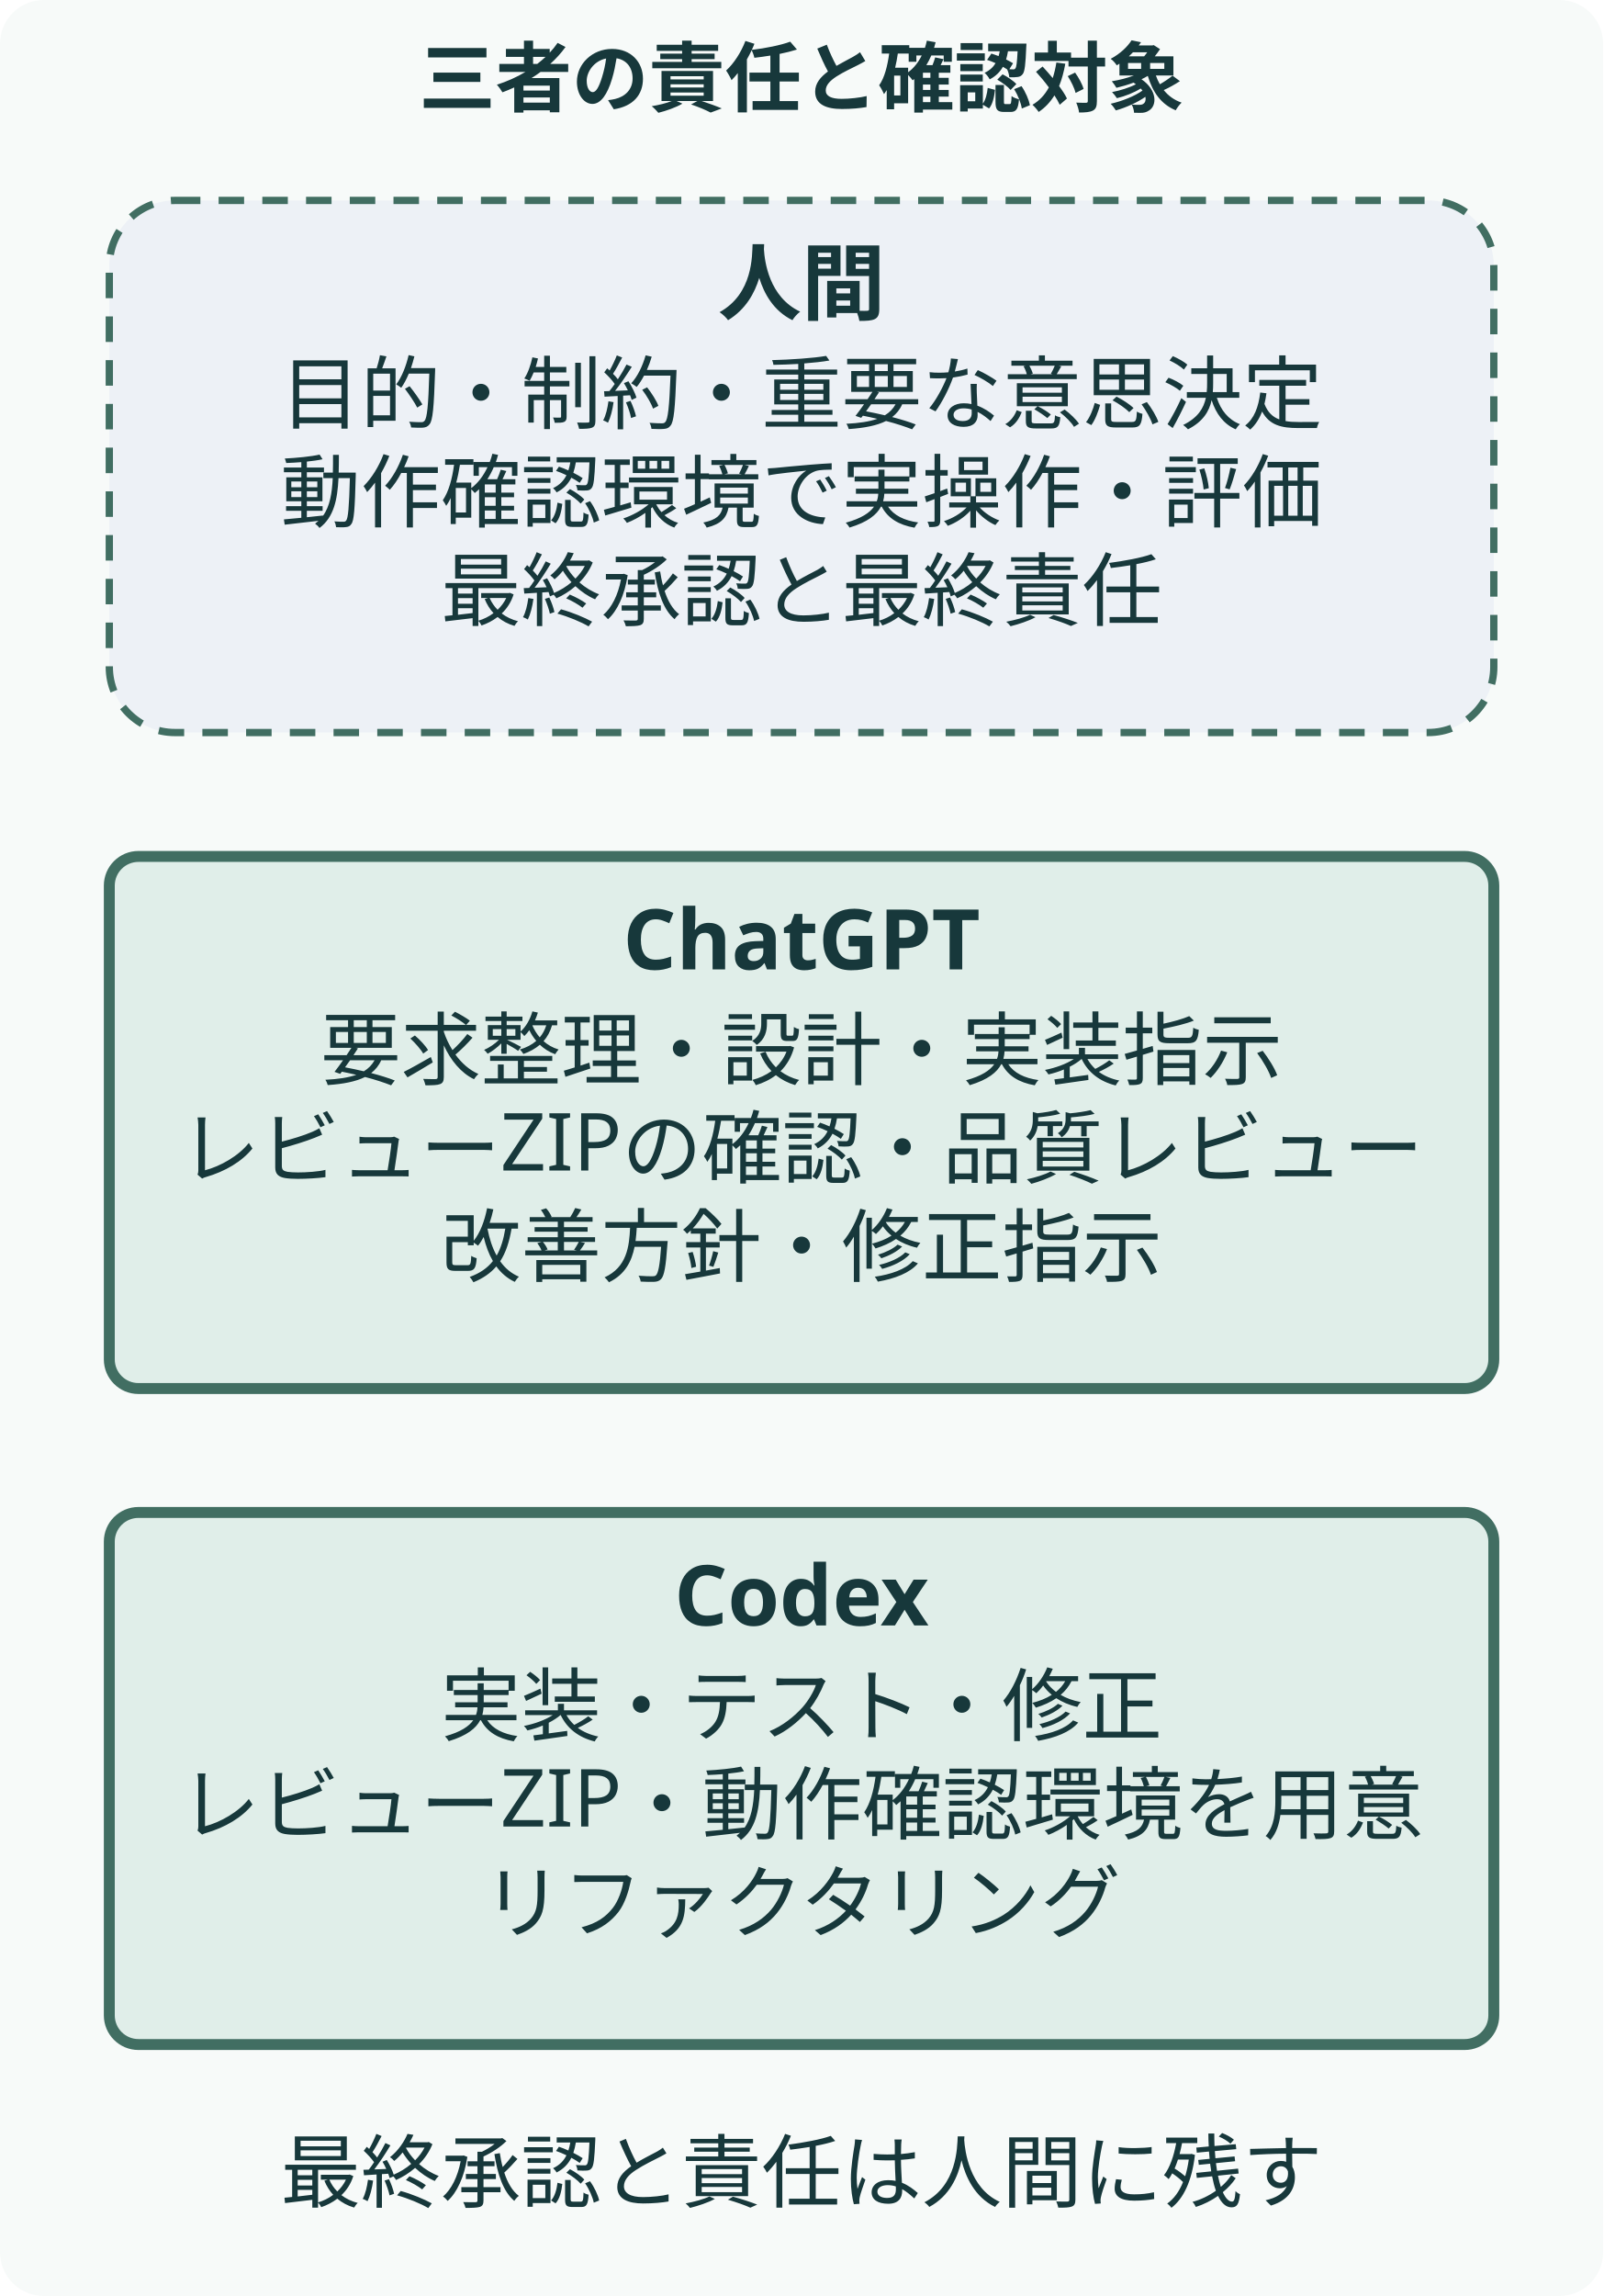
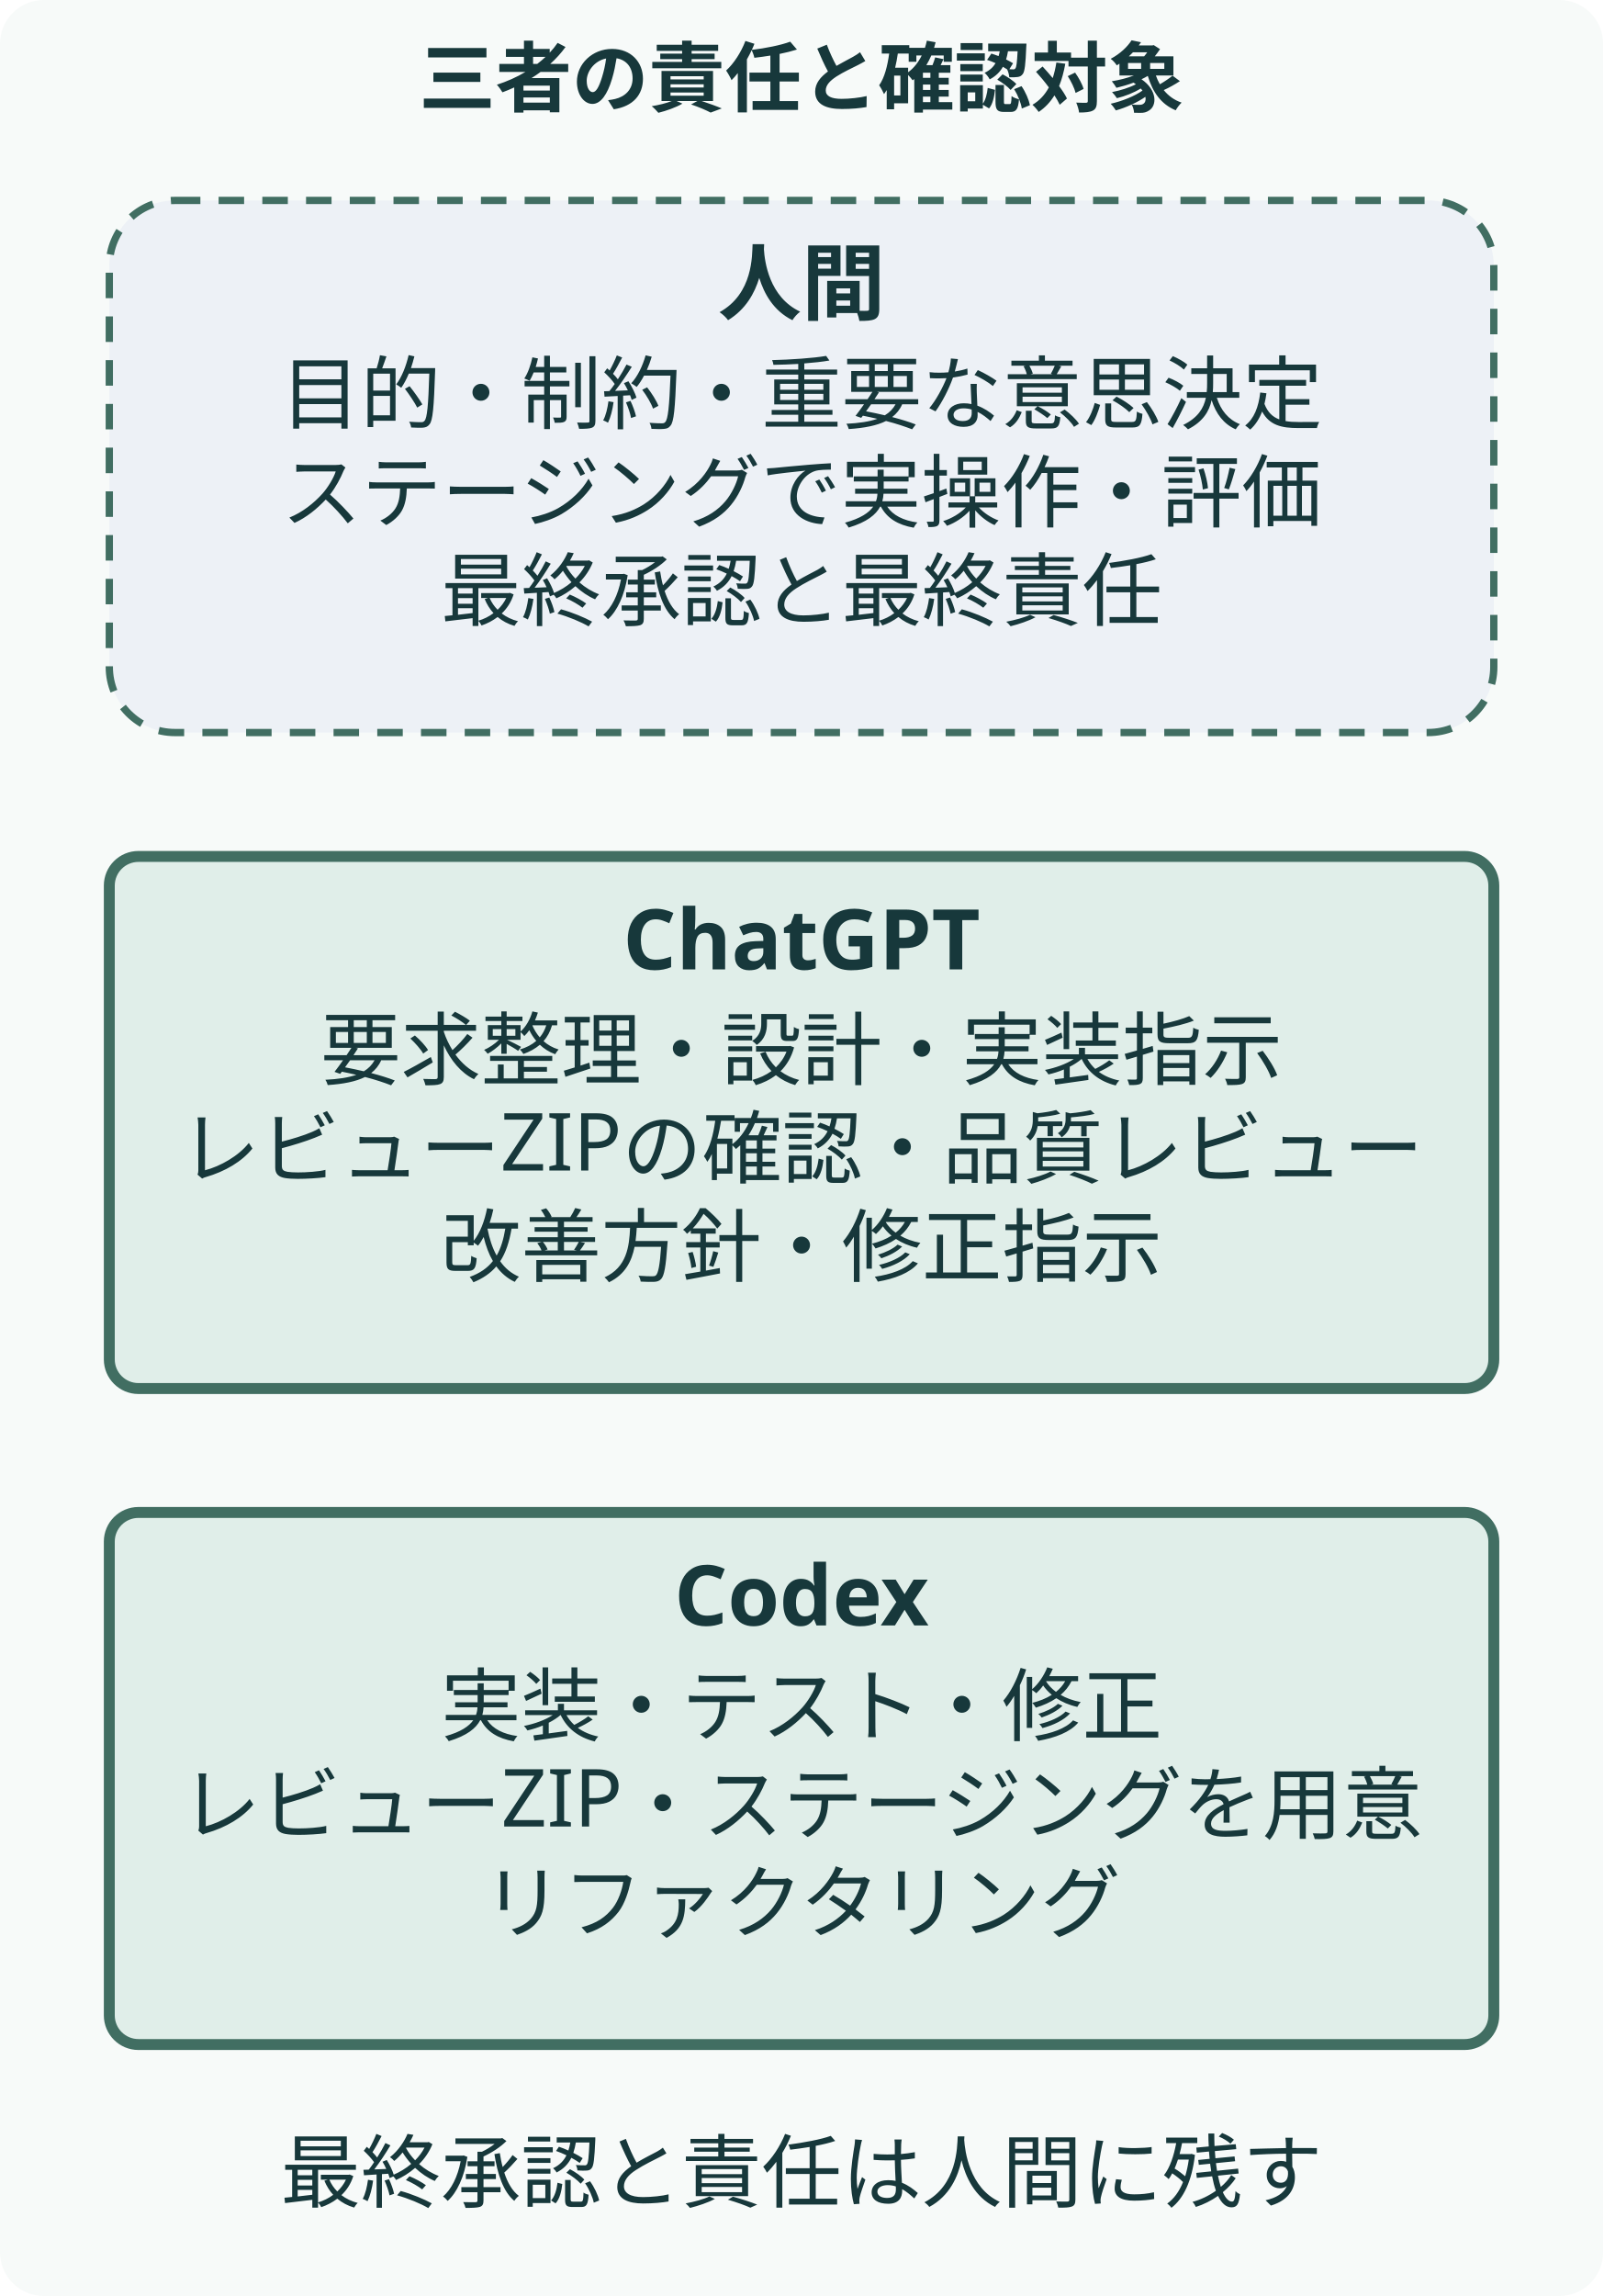
<svg xmlns="http://www.w3.org/2000/svg" viewBox="0 0 440 630" width="440" height="630" role="img" aria-labelledby="title desc">
  <defs>
    <marker id="arrow" viewBox="0 0 10 10" refX="9" refY="5" markerWidth="7" markerHeight="7" orient="auto-start-reverse">
      <path d="M0 0L10 5L0 10Z" fill="#416e62" />
    </marker>
  </defs>
  <rect width="440" height="630" rx="12" fill="#f7faf9" />
  <g font-family="system-ui, sans-serif">
    <text x="220" y="29" text-anchor="middle" font-size="21" font-weight="700" fill="#17383b">三者の責任と確認対象</text>
    <rect x="30" y="55" width="380" height="146" rx="18" fill="#edf1f6" stroke="#416e62" stroke-width="2" stroke-dasharray="7 5" />
    <text x="220" y="86" text-anchor="middle" font-size="23" font-weight="700" fill="#17383b">人間</text>
    <text x="220" y="116" text-anchor="middle" font-size="22" font-weight="400" fill="#17383b">目的・制約・重要な意思決定</text>
-     <text x="220" y="143" text-anchor="middle" font-size="22" font-weight="400" fill="#17383b">動作確認環境で実操作・評価</text>
+     <text x="220" y="143" text-anchor="middle" font-size="22" font-weight="400" fill="#17383b">ステージングで実操作・評価</text>
    <text x="220" y="170" text-anchor="middle" font-size="22" font-weight="400" fill="#17383b">最終承認と最終責任</text>
    <rect x="30" y="235" width="380" height="146" rx="8" fill="#e0eee9" stroke="#416e62" stroke-width="3" />
    <text x="220" y="266" text-anchor="middle" font-size="23" font-weight="700" fill="#17383b">ChatGPT</text>
    <text x="220" y="296" text-anchor="middle" font-size="22" font-weight="400" fill="#17383b">要求整理・設計・実装指示</text>
    <text x="220" y="323" text-anchor="middle" font-size="22" font-weight="400" fill="#17383b">レビューZIPの確認・品質レビュー</text>
    <text x="220" y="350" text-anchor="middle" font-size="22" font-weight="400" fill="#17383b">改善方針・修正指示</text>
    <rect x="30" y="415" width="380" height="146" rx="8" fill="#e0eee9" stroke="#416e62" stroke-width="3" />
    <text x="220" y="446" text-anchor="middle" font-size="23" font-weight="700" fill="#17383b">Codex</text>
    <text x="220" y="476" text-anchor="middle" font-size="22" font-weight="400" fill="#17383b">実装・テスト・修正</text>
-     <text x="220" y="503" text-anchor="middle" font-size="22" font-weight="400" fill="#17383b">レビューZIP・動作確認環境を用意</text>
+     <text x="220" y="503" text-anchor="middle" font-size="22" font-weight="400" fill="#17383b">レビューZIP・ステージングを用意</text>
    <text x="220" y="530" text-anchor="middle" font-size="22" font-weight="400" fill="#17383b">リファクタリング</text>
    <text x="220" y="604" text-anchor="middle" font-size="22" font-weight="400" fill="#17383b">最終承認と責任は人間に残す</text>
  </g>
</svg>
